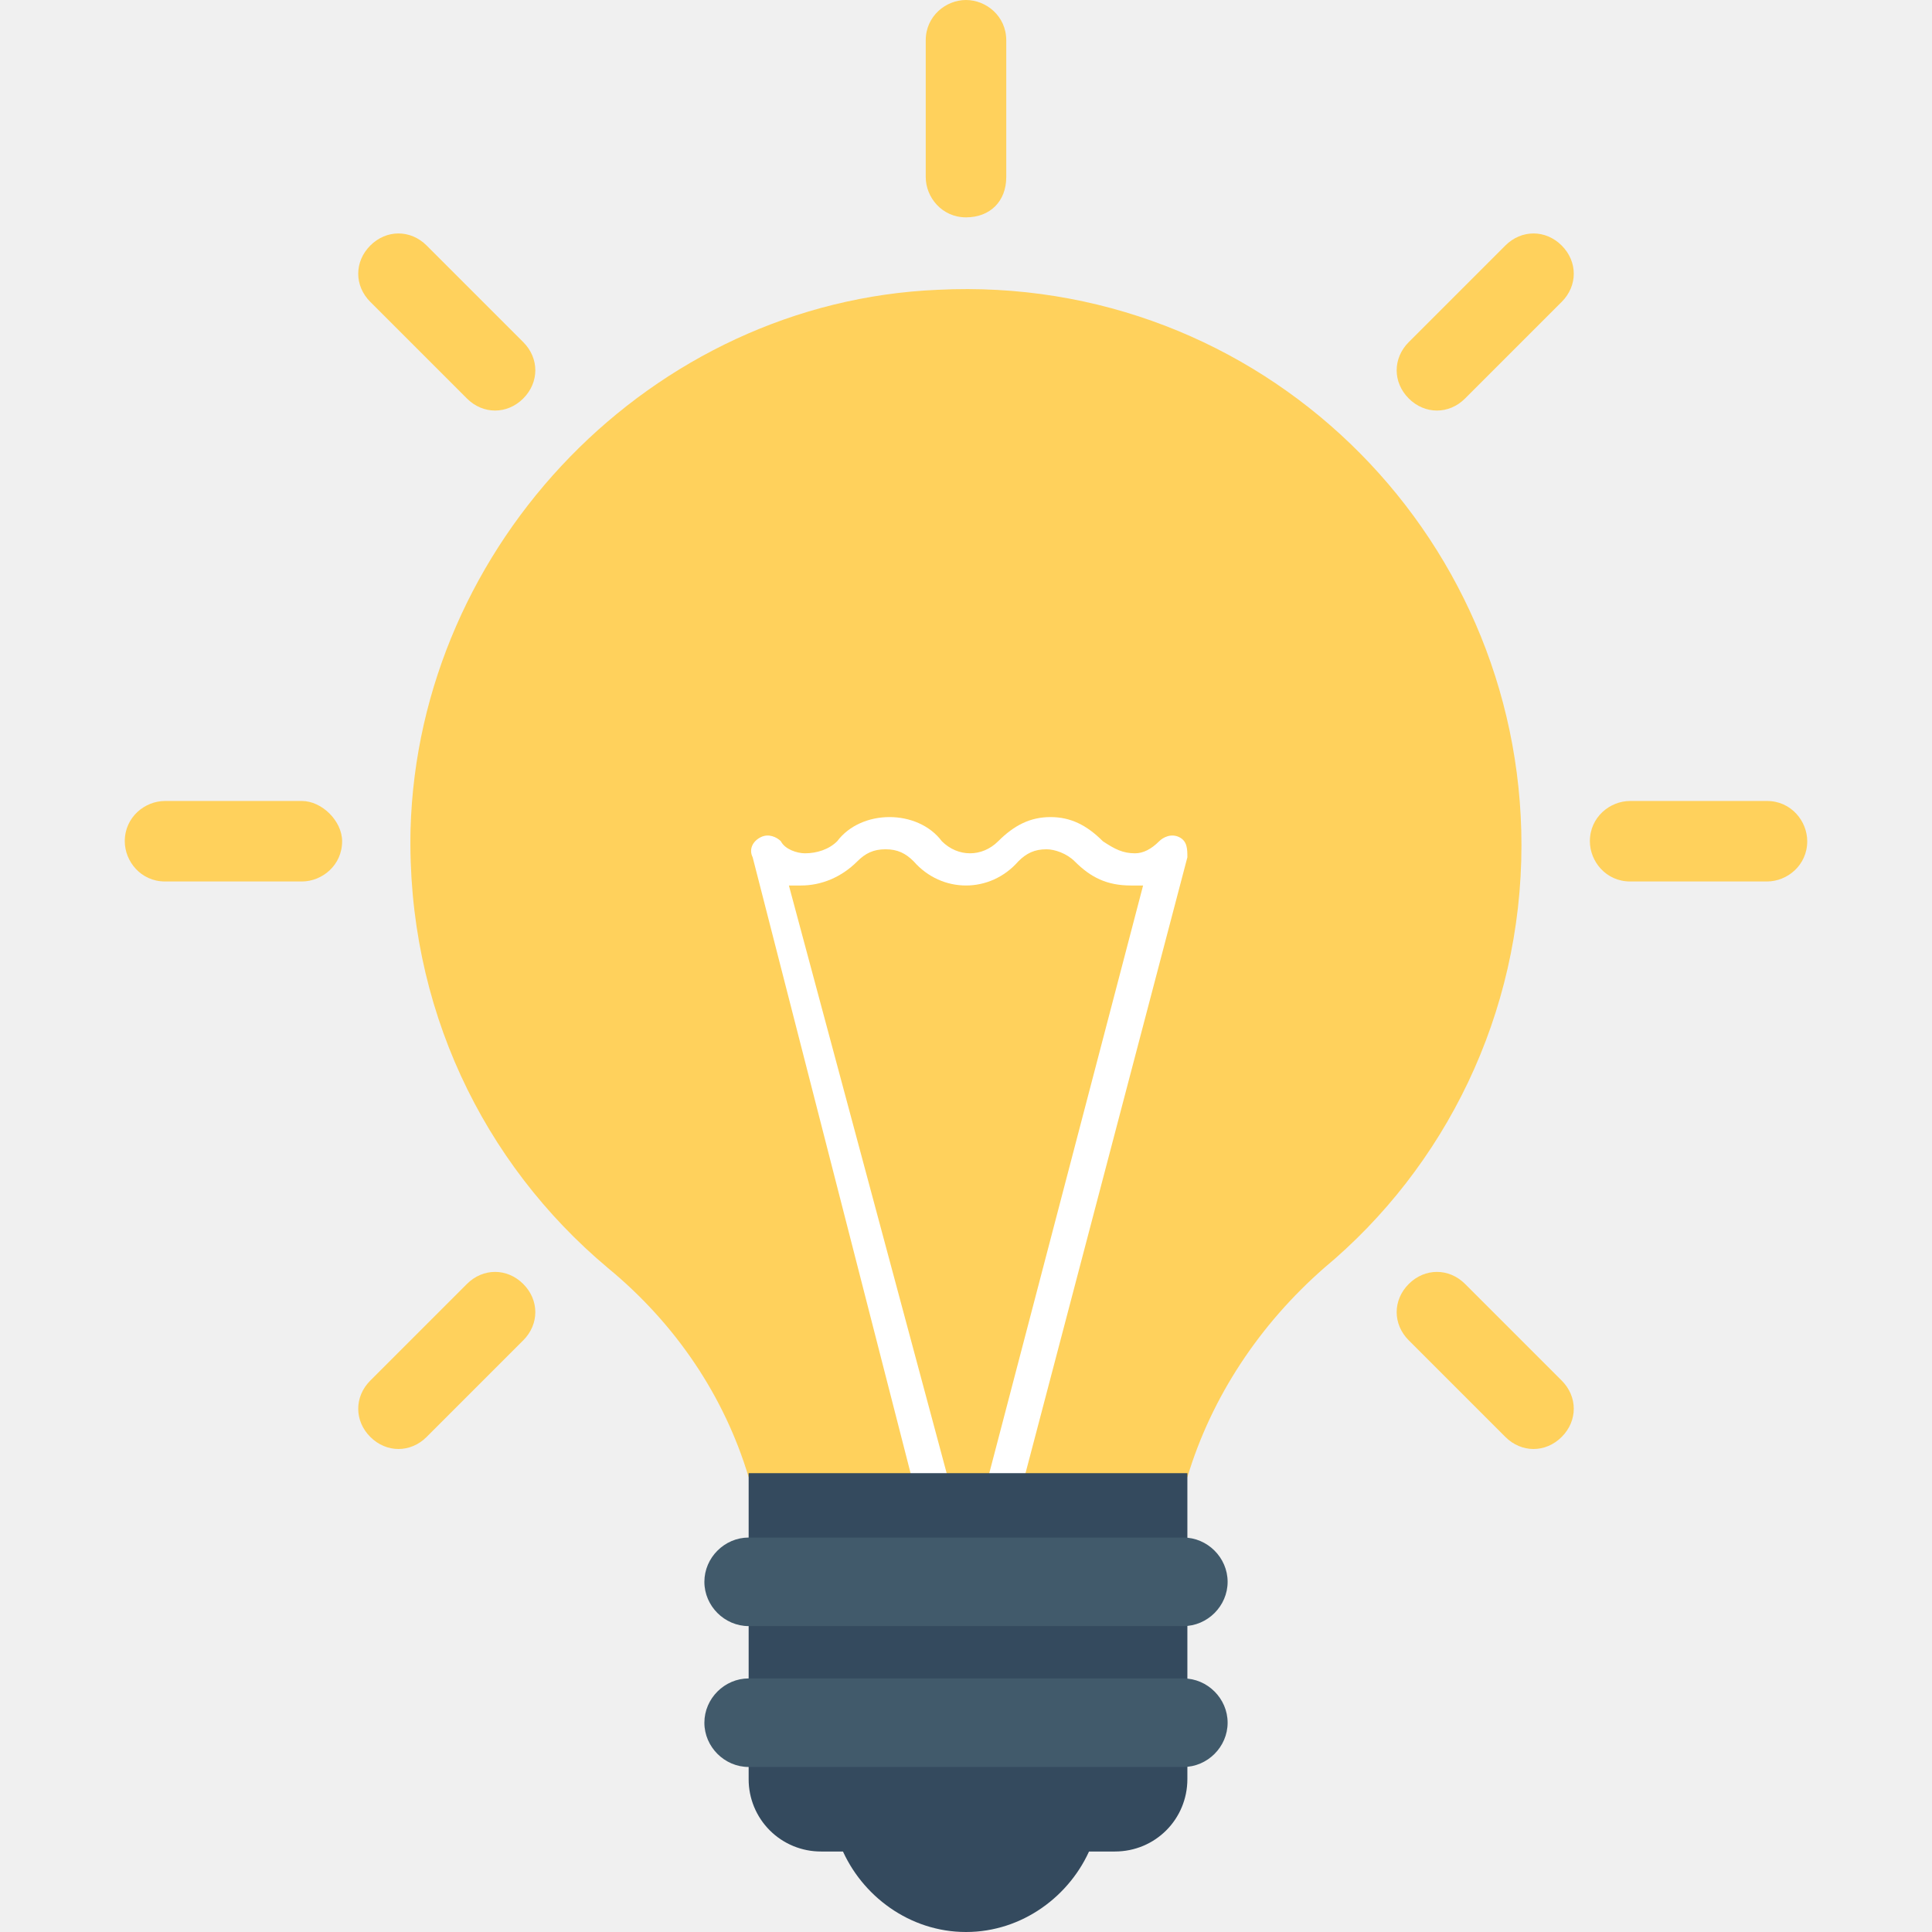
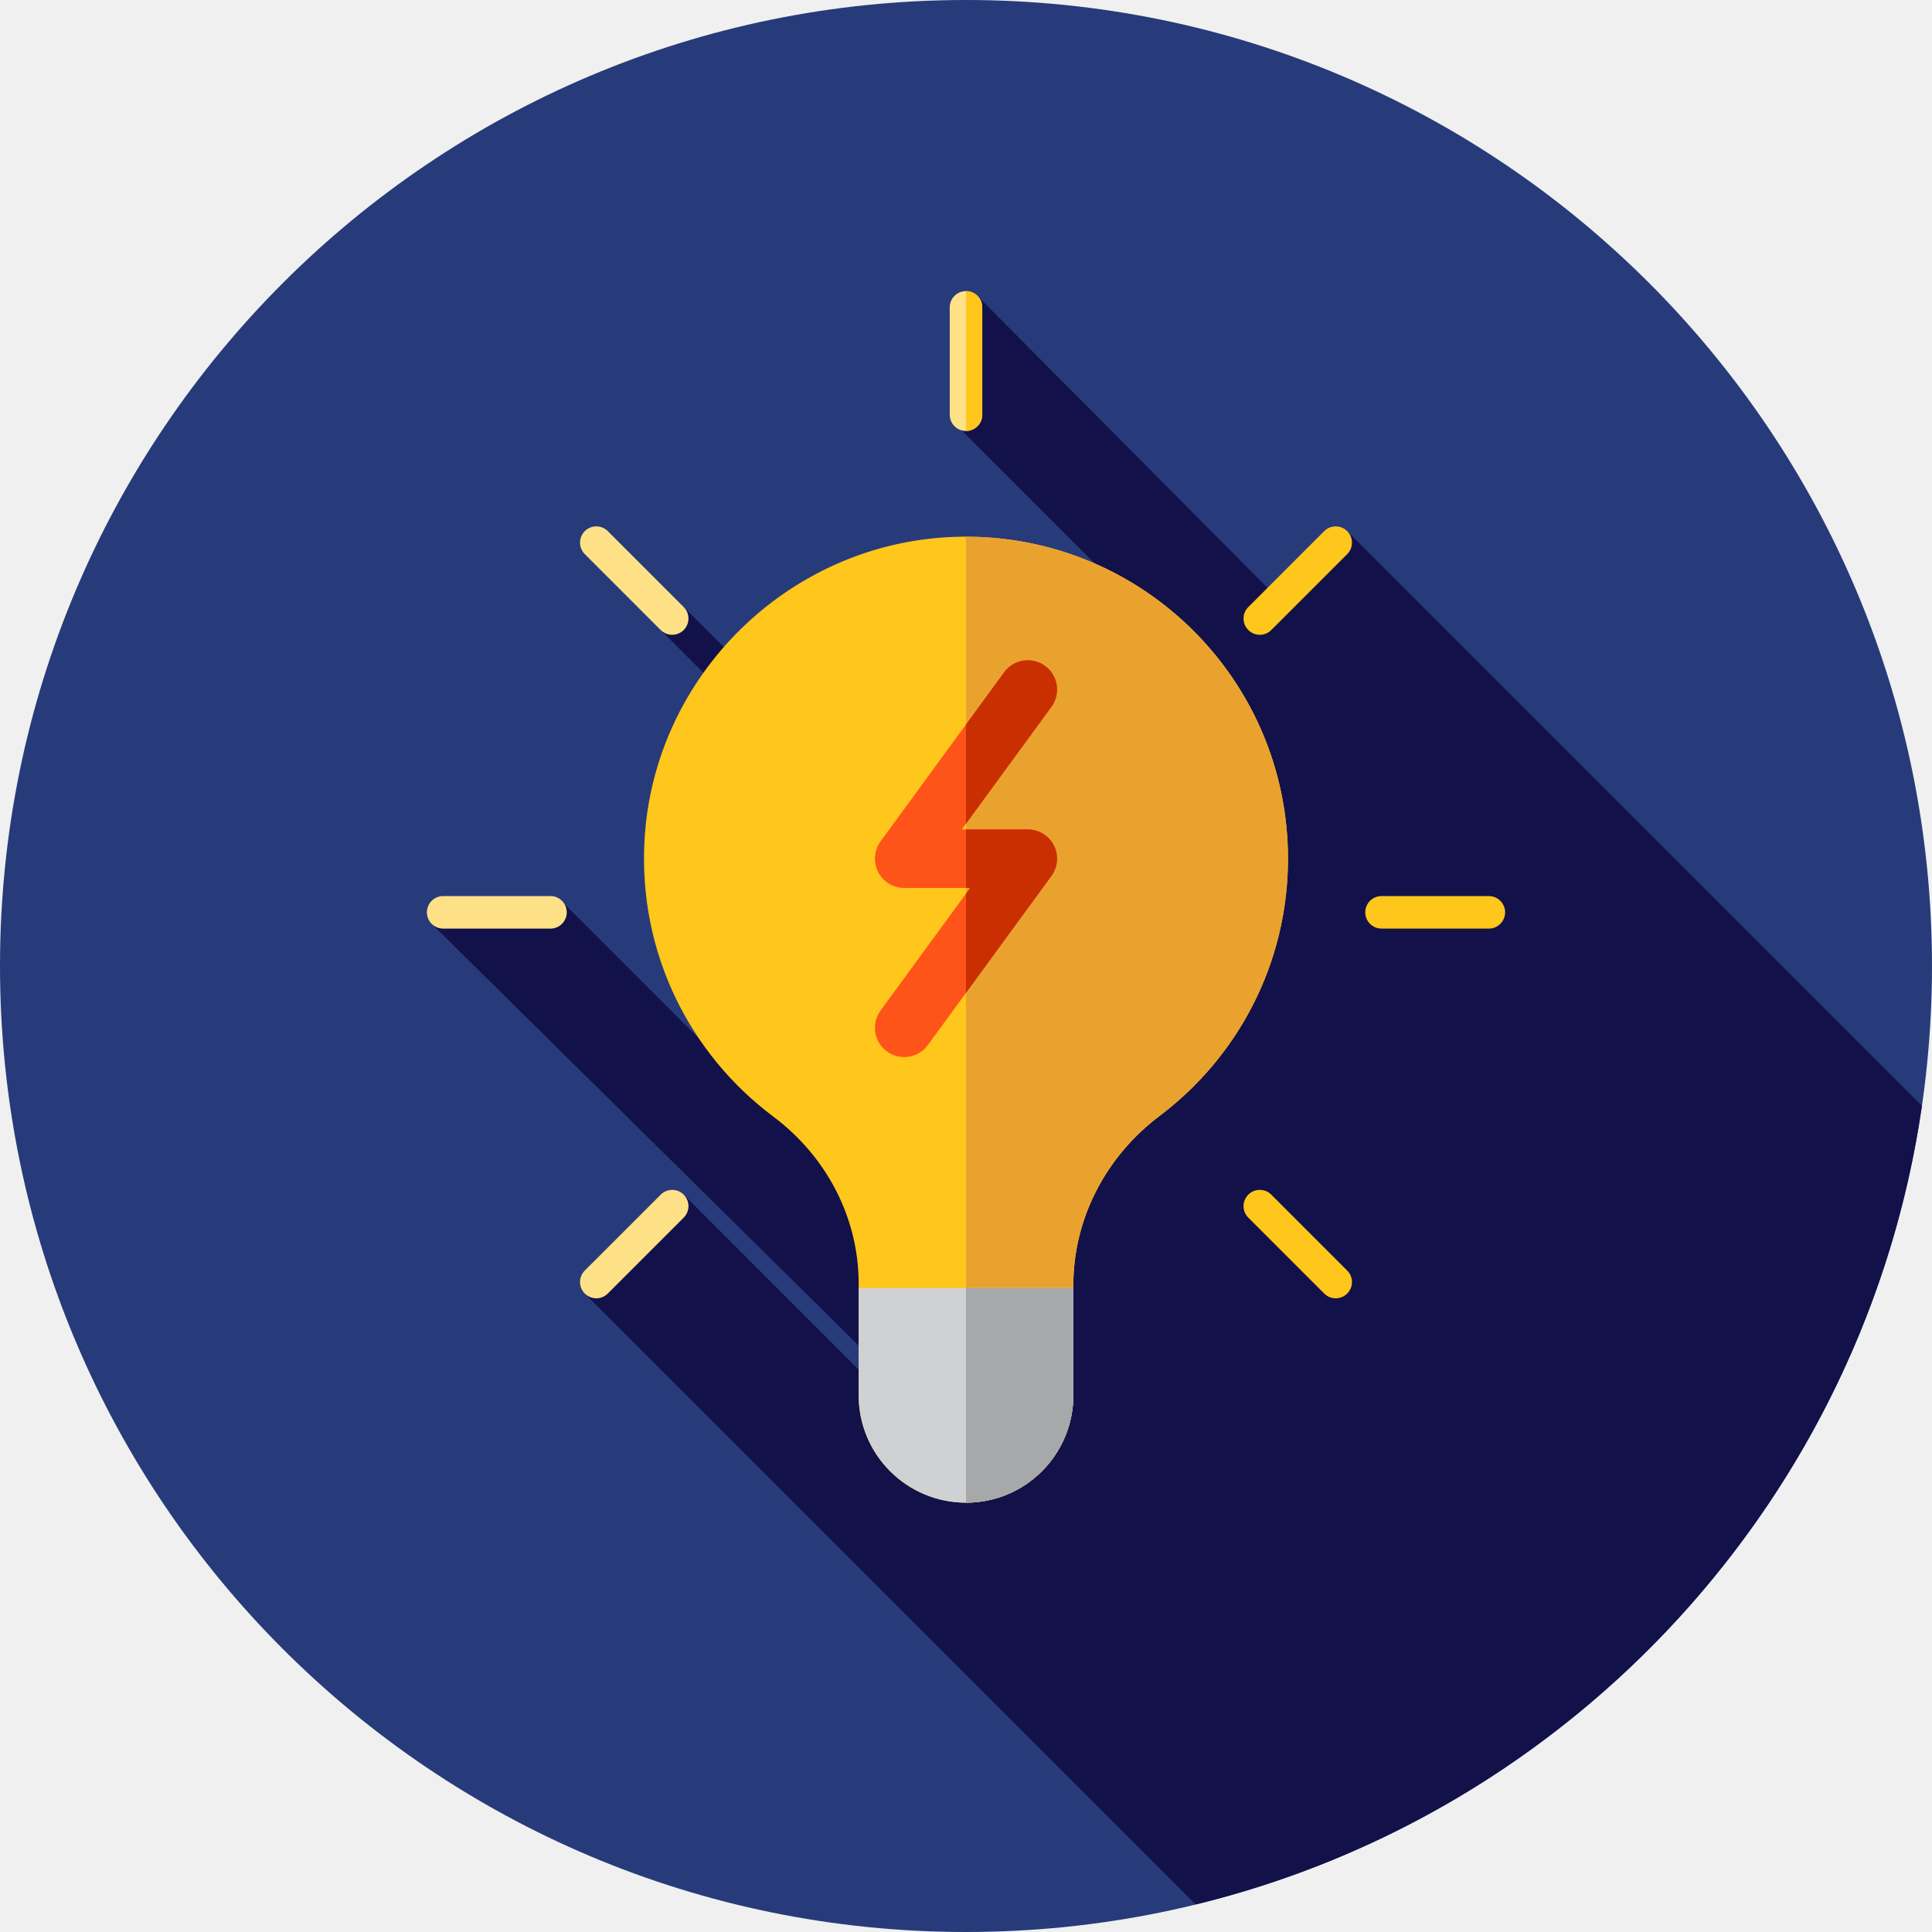
- <svg xmlns="http://www.w3.org/2000/svg" viewBox="0 0 512 512">
-   <path d="M314.667 391.467c6.4-21.333 19.2-40.533 36.267-55.467 32-26.667 52.267-67.2 52.267-112 0-83.2-69.333-151.467-154.667-147.2C172.8 80 110.933 144 108.8 219.733 107.733 266.667 128 308.267 161.067 336 179.2 350.933 192 370.133 198.4 391.467h116.267z" fill="#ffd15c" />
-   <path d="M242.133 393.6h9.6l-42.667-158.933h3.2c5.333 0 10.667-2.133 14.933-6.4 2.133-2.133 4.267-3.2 7.467-3.2 3.2 0 5.333 1.067 7.467 3.2 7.467 8.533 20.267 8.533 27.733 0 2.133-2.133 4.267-3.2 7.467-3.2 2.133 0 5.333 1.067 7.467 3.2 4.267 4.267 8.533 6.4 14.933 6.4h3.2l-41.6 158.933h9.6l43.733-166.4c0-2.133 0-4.267-2.133-5.333-2.133-1.067-4.267 0-5.333 1.067-2.133 2.133-4.267 3.2-6.4 3.2-3.2 0-5.333-1.067-8.533-3.2-4.267-4.267-8.533-6.4-13.867-6.4s-9.6 2.133-13.867 6.4-10.667 4.267-14.933 0c-3.2-4.267-8.533-6.4-13.867-6.4-5.333 0-10.667 2.133-13.867 6.4-2.133 2.133-5.333 3.2-8.533 3.2-2.133 0-5.333-1.067-6.4-3.2-1.067-1.067-3.2-2.133-5.333-1.067-2.133 1.067-3.2 3.2-2.133 5.333l42.666 166.4z" fill="#fff" />
-   <g fill="#344a5e">
-     <path d="M222.933 489.6C228.267 502.4 241.067 512 256 512s27.733-9.6 33.067-22.4h-66.134z" />
-     <path d="M295.467 490.667H217.6a19.12 19.12 0 0 1-19.2-19.2V390.4h116.267v81.067c0 10.666-8.534 19.2-19.2 19.2z" />
+ <svg xmlns="http://www.w3.org/2000/svg" version="1.1" id="Layer_1" x="0px" y="0px" viewBox="0 0 512 512" style="enable-background:new 0 0 512 512;" xml:space="preserve">
+   <circle style="fill:#273B7A;" cx="256" cy="256" r="256" />
+   <path style="fill:#121149;" d="M316.873,504.698c100.288-24.464,177.417-107.991,192.448-211.646L357.024,140.755l-16.608,19.573  l-81.144-81.649l-4.422,24.466v10.888l53.324,53.322L279.14,258.82l-97.956-97.954l-3.336-1.121l-2.76,7.215l101.112,101.112  l-23.642,74.476L149.551,239.54l-9.269,1.876l-25.922,3.368l128.843,127.241l-1.586,4.998l-60.433-60.433l-7.209,7.935l0.079,0.079  l-19.077,18.194L316.873,504.698z" />
+   <path style="fill:#FFC61B;" d="M341.333,227.556c0-48.266-40.072-87.173-88.762-85.266c-43.625,1.708-79.357,36.821-81.77,80.413  c-1.658,29.941,12.133,56.749,34.126,73.202c14.038,10.502,22.628,26.734,22.628,44.266v29.606c0,15.71,12.734,28.444,28.444,28.444  l0,0c15.71,0,28.444-12.734,28.444-28.444v-29.132c0-17.77,8.678-34.228,22.869-44.922  C327.975,280.155,341.333,255.419,341.333,227.556z" />
+   <path style="fill:#EAA22F;" d="M256,142.245v255.978c15.71,0,28.444-12.734,28.444-28.444v-29.132  c0-17.77,8.678-34.228,22.869-44.922c20.661-15.569,34.02-40.305,34.02-68.168C341.333,180.429,303.126,142.246,256,142.245z" />
+   <path style="fill:#D0D1D3;" d="M227.556,341.333v28.444c0,15.71,12.734,28.444,28.444,28.444l0,0  c15.71,0,28.444-12.734,28.444-28.444v-28.446L227.556,341.333z" />
+   <path style="fill:#A6A8AA;" d="M256,341.332v56.891c15.71,0,28.444-12.734,28.444-28.444v-28.446H256z" />
+   <path style="fill:#FEE187;" d="M256,114.209c-2.381,0-4.31-1.929-4.31-4.31V81.455c0-2.381,1.929-4.31,4.31-4.31  s4.31,1.929,4.31,4.31v28.444C260.31,112.28,258.381,114.209,256,114.209z" />
+   <g>
+     <path style="fill:#FFC61B;" d="M256,77.145v37.064c2.381,0,4.31-1.929,4.31-4.31V81.455C260.31,79.074,258.381,77.145,256,77.145z" />
+     <path style="fill:#FFC61B;" d="M394.559,246.088h-28.444c-2.381,0-4.31-1.929-4.31-4.31s1.929-4.31,4.31-4.31h28.444   c2.381,0,4.31,1.929,4.31,4.31S396.94,246.088,394.559,246.088z" />
  </g>
-   <g fill="#415a6b">
-     <path d="M313.6 430.933H198.4c-6.4 0-11.733-5.333-11.733-11.733S192 407.467 198.4 407.467h115.2c6.4 0 11.733 5.333 11.733 11.733S320 430.933 313.6 430.933zM313.6 468.267H198.4c-6.4 0-11.733-5.333-11.733-11.733S192 444.801 198.4 444.801h115.2c6.4 0 11.733 5.333 11.733 11.733 0 6.399-5.333 11.733-11.733 11.733z" />
+   <path style="fill:#FEE187;" d="M145.886,246.088h-28.444c-2.381,0-4.31-1.929-4.31-4.31s1.929-4.31,4.31-4.31h28.444  c2.381,0,4.31,1.929,4.31,4.31S148.266,246.088,145.886,246.088z" />
+   <path style="fill:#FFC61B;" d="M353.976,344.064c-1.103,0-2.205-0.421-3.048-1.262l-20.113-20.115c-1.684-1.684-1.684-4.413,0-6.094  c1.684-1.684,4.411-1.684,6.094,0l20.113,20.115c1.684,1.684,1.684,4.413,0,6.094C356.181,343.643,355.08,344.064,353.976,344.064z" />
+   <path style="fill:#FEE187;" d="M178.138,168.226c-1.103,0-2.205-0.421-3.048-1.262l-20.113-20.113c-1.684-1.684-1.684-4.411,0-6.094  s4.411-1.684,6.094,0l20.113,20.113c1.684,1.684,1.684,4.411,0,6.094C180.343,167.805,179.241,168.226,178.138,168.226z" />
+   <path style="fill:#FFC61B;" d="M333.862,168.226c-1.103,0-2.205-0.421-3.048-1.262c-1.684-1.684-1.684-4.411,0-6.094l20.115-20.115  c1.684-1.684,4.411-1.684,6.094,0c1.683,1.684,1.684,4.411,0,6.094l-20.115,20.115C336.067,167.805,334.965,168.226,333.862,168.226  z" />
+   <path style="fill:#FEE187;" d="M158.024,344.064c-1.103,0-2.205-0.421-3.048-1.262c-1.684-1.684-1.684-4.413,0-6.094l20.115-20.113  c1.684-1.684,4.411-1.684,6.094,0s1.684,4.413,0,6.094l-20.115,20.113C160.228,343.643,159.127,344.064,158.024,344.064z" />
+   <path style="fill:#FF5419;" d="M239.616,280.135c-1.588,0-3.191-0.484-4.57-1.495c-3.46-2.527-4.213-7.38-1.686-10.84l23.74-32.487  h-17.477c-2.92,0-5.594-1.641-6.918-4.246c-1.322-2.605-1.069-5.73,0.655-8.089l32.754-44.822c2.526-3.46,7.378-4.218,10.84-1.686  c3.46,2.527,4.213,7.38,1.686,10.84l-23.74,32.487h17.477c2.92,0,5.594,1.641,6.918,4.246c1.322,2.605,1.069,5.73-0.655,8.089  l-32.754,44.822C244.367,279.033,242.009,280.135,239.616,280.135z" />
+   <g>
+     <path style="fill:#C92F00;" d="M278.64,187.311c2.529-3.46,1.774-8.313-1.686-10.84c-3.462-2.534-8.314-1.774-10.84,1.686   L256,191.997v26.296L278.64,187.311z" />
+     <path style="fill:#C92F00;" d="M272.377,219.798H256v15.515h1.098L256,236.816v26.296l22.64-30.98   c1.724-2.358,1.976-5.485,0.655-8.089C277.971,221.439,275.297,219.798,272.377,219.798z" />
  </g>
-   <g fill="#ffd15c">
-     <path d="M256 0c-5.333 0-10.667 4.267-10.667 10.667v36.267c0 5.333 4.267 10.667 10.667 10.667 6.4 0 10.667-4.267 10.667-10.667V10.667C266.667 4.267 261.333 0 256 0zM113.067 65.067c-4.267-4.267-10.667-4.267-14.933 0s-4.267 10.667 0 14.933l25.6 25.6c4.267 4.267 10.667 4.267 14.933 0s4.267-10.667 0-14.933l-25.6-25.6zM80 212.267H43.733c-5.333 0-10.667 4.267-10.667 10.667 0 5.333 4.267 10.667 10.667 10.667H80c5.333 0 10.667-4.267 10.667-10.667 0-5.334-5.334-10.667-10.667-10.667zM123.733 340.267l-25.6 25.6c-4.267 4.267-4.267 10.667 0 14.933s10.667 4.267 14.933 0l25.6-25.6c4.267-4.267 4.267-10.667 0-14.933s-10.666-4.267-14.933 0zM388.267 340.267C384 336 377.6 336 373.333 340.267c-4.267 4.267-4.267 10.667 0 14.933l25.6 25.6c4.267 4.267 10.667 4.267 14.933 0s4.267-10.667 0-14.933l-25.599-25.6zM468.267 212.267H432c-5.333 0-10.667 4.267-10.667 10.667 0 5.333 4.267 10.667 10.667 10.667h36.267c5.333 0 10.667-4.267 10.667-10.667-.001-5.334-4.267-10.667-10.667-10.667zM398.933 65.067l-25.6 25.6c-4.267 4.267-4.267 10.667 0 14.933 4.267 4.267 10.667 4.267 14.933 0l25.6-25.6c4.267-4.267 4.267-10.667 0-14.933s-10.666-4.267-14.933 0z" />
-   </g>
+   <g>
+ </g>
+   <g>
+ </g>
+   <g>
+ </g>
+   <g>
+ </g>
+   <g>
+ </g>
+   <g>
+ </g>
+   <g>
+ </g>
+   <g>
+ </g>
+   <g>
+ </g>
+   <g>
+ </g>
+   <g>
+ </g>
+   <g>
+ </g>
+   <g>
+ </g>
+   <g>
+ </g>
+   <g>
+ </g>
</svg>
